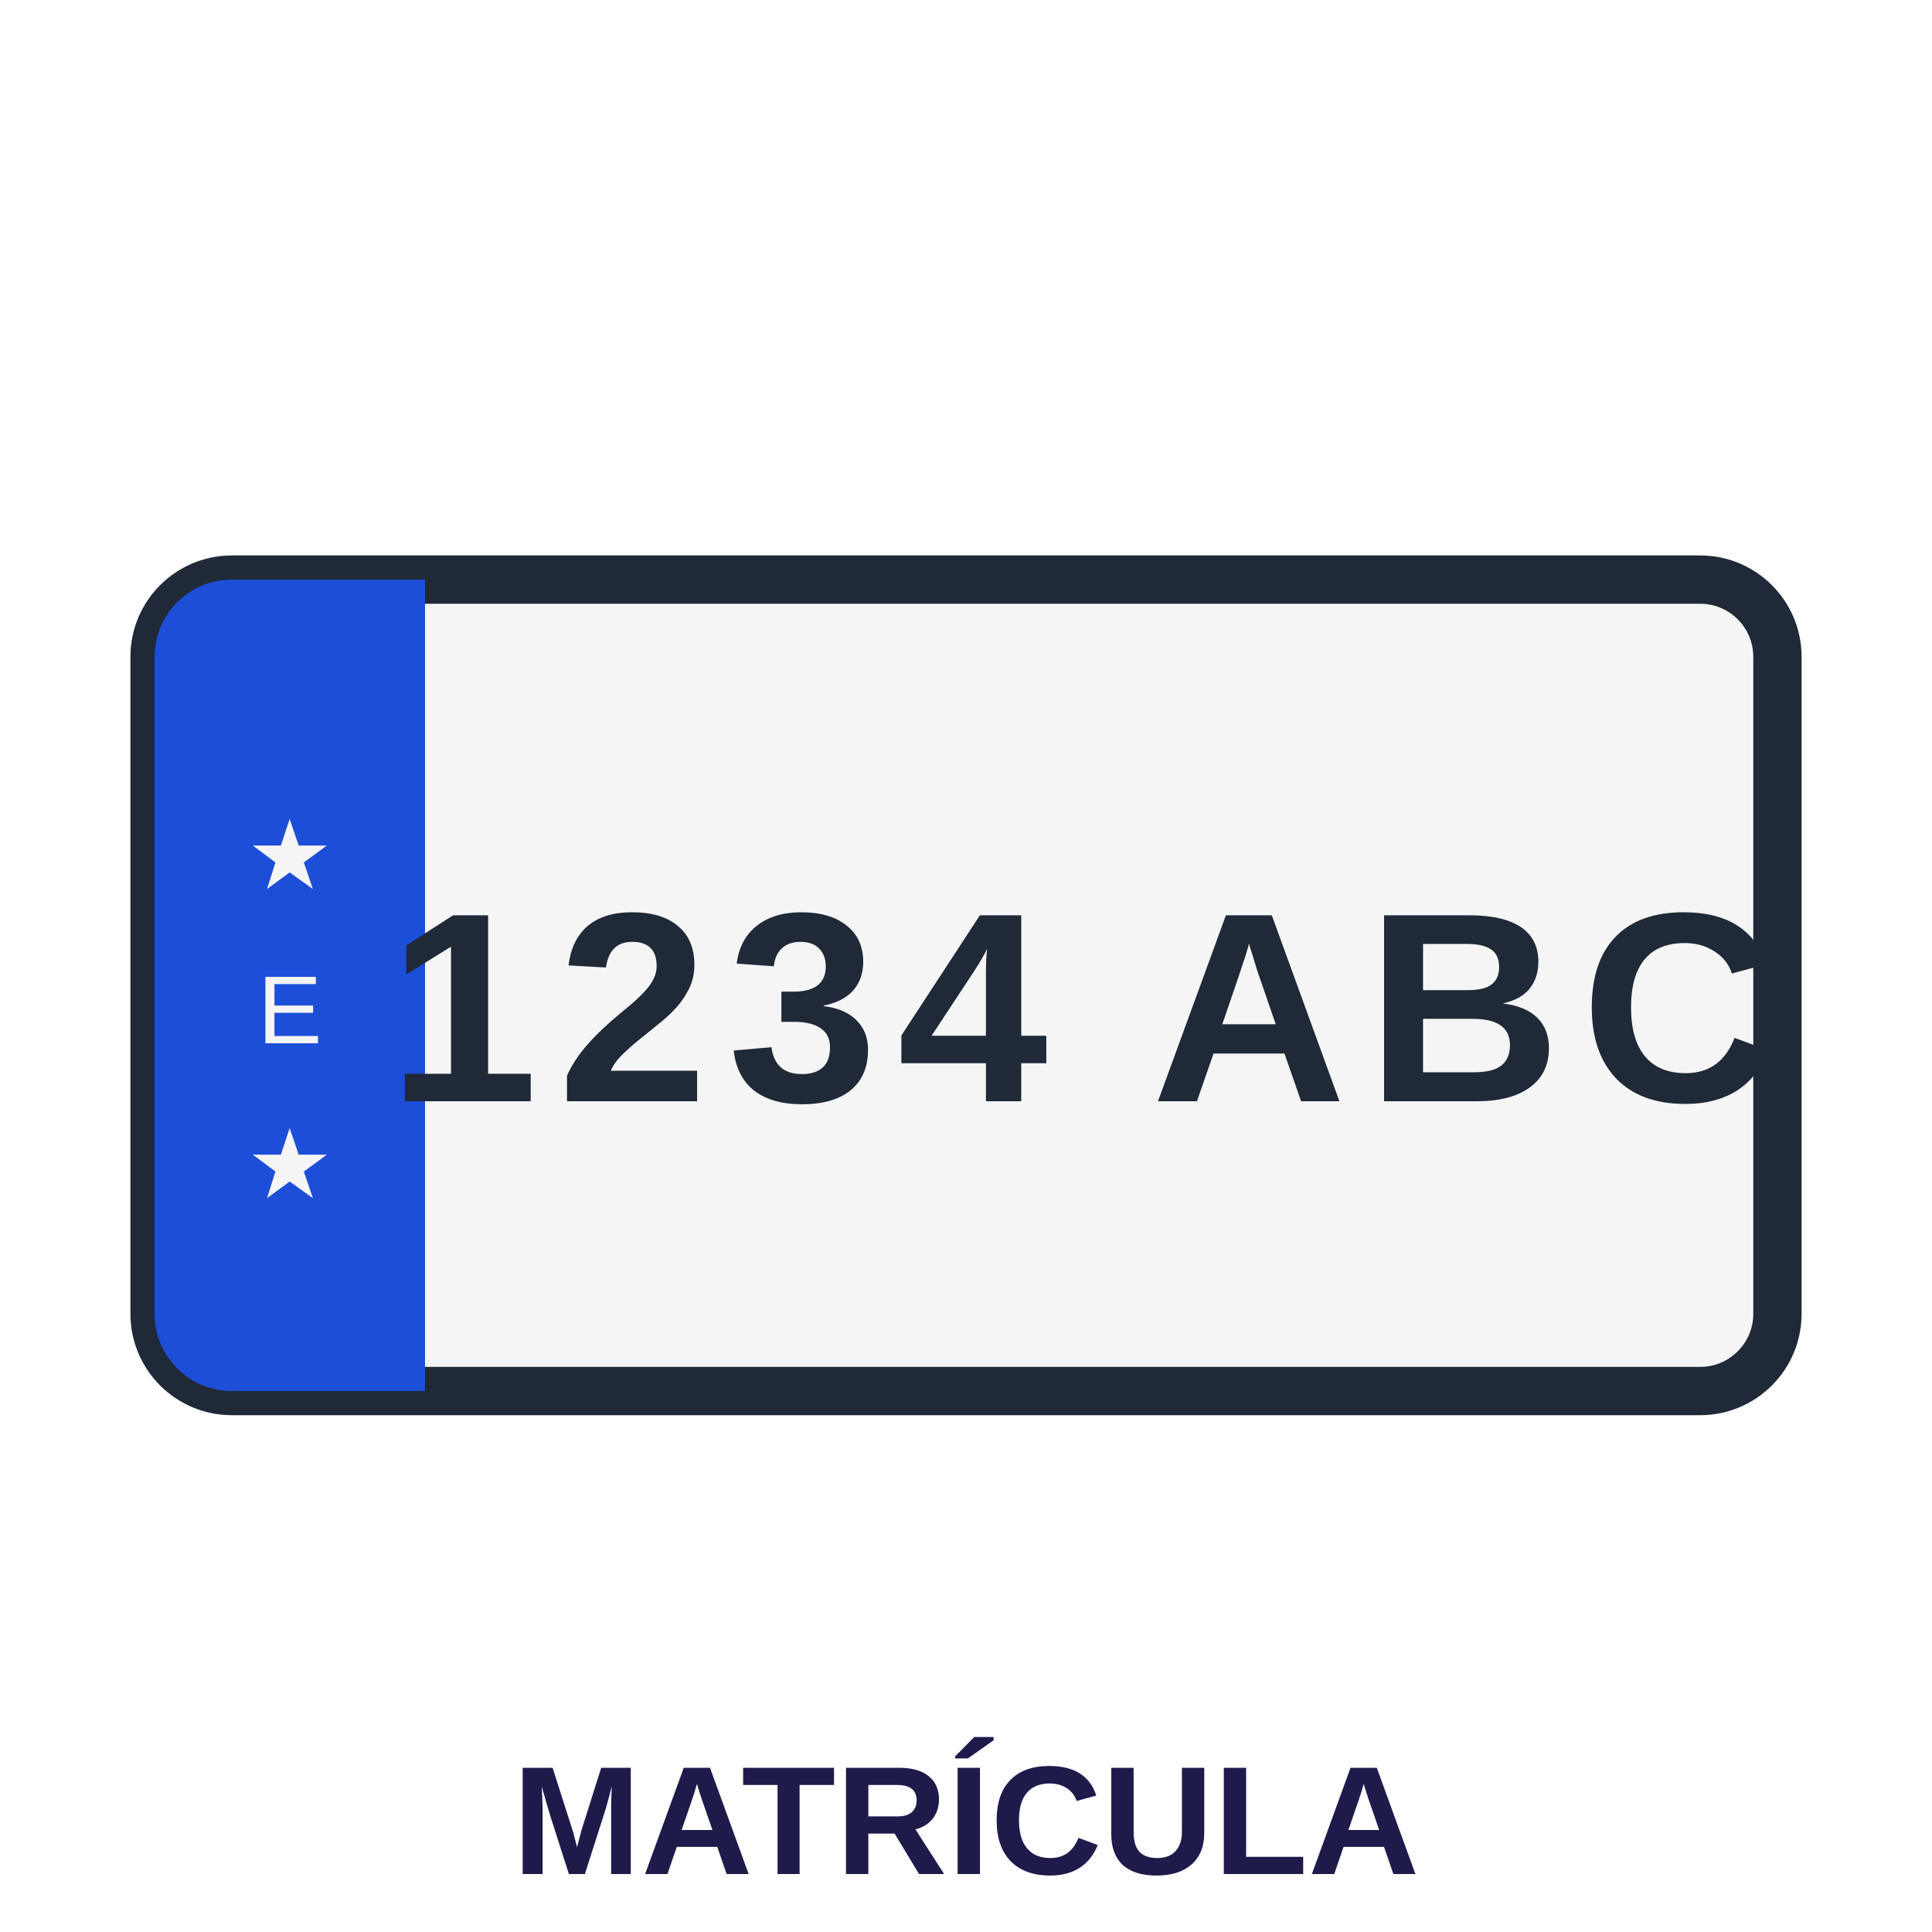
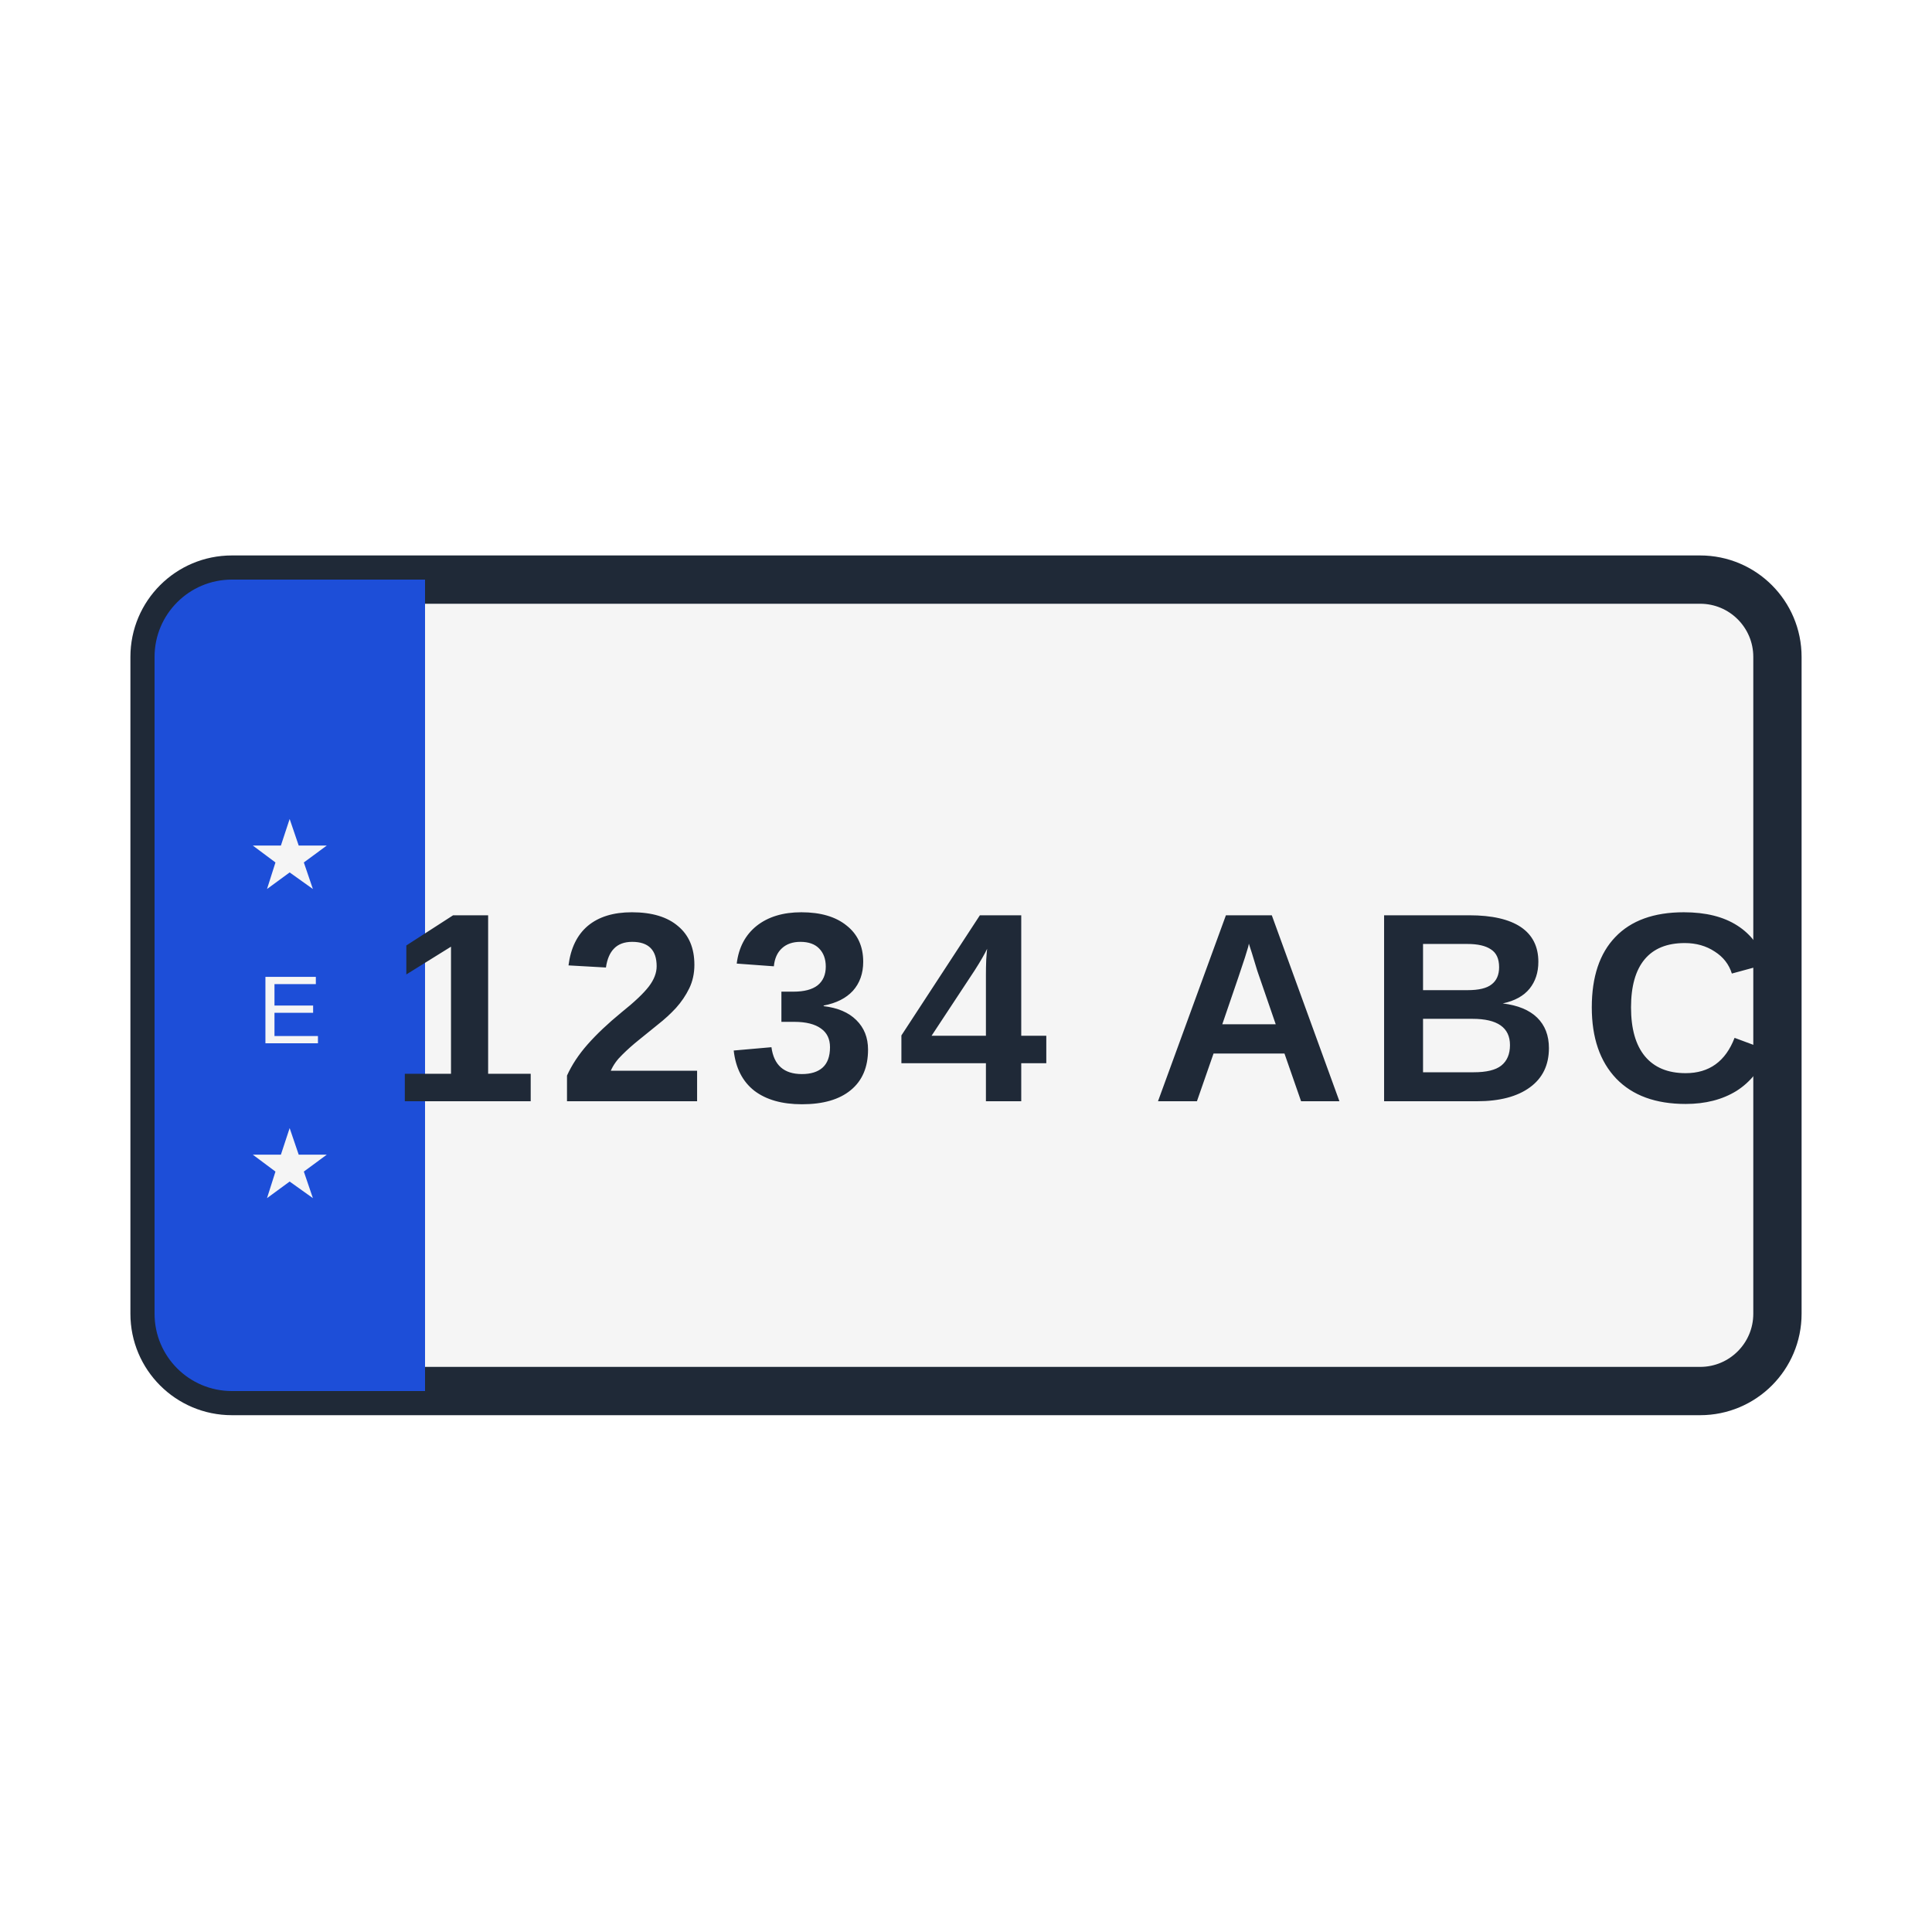
<svg xmlns="http://www.w3.org/2000/svg" viewBox="0 0 100 100">
  <rect x="8" y="30" width="84" height="42" rx="4" ry="4" fill="#f5f5f5" stroke="#1f2937" stroke-width="2.5" />
  <rect x="8" y="30" width="14" height="42" rx="4" ry="4" fill="#1d4ed8" />
  <rect x="15" y="30" width="7" height="42" fill="#1d4ed8" />
  <text x="15" y="46" font-family="Arial,sans-serif" font-size="5" fill="#f5f5f5" text-anchor="middle">★</text>
  <text x="15" y="54" font-family="Arial,sans-serif" font-size="5" fill="#f5f5f5" text-anchor="middle">E</text>
  <text x="15" y="62" font-family="Arial,sans-serif" font-size="5" fill="#f5f5f5" text-anchor="middle">★</text>
  <text x="56" y="57" font-family="Arial,sans-serif" font-size="14" fill="#1f2937" font-weight="700" text-anchor="middle" letter-spacing="1">1234 ABC</text>
-   <text x="50" y="97" font-family="Arial,sans-serif" font-size="8" fill="#1e1b4b" font-weight="700" text-anchor="middle">MATRÍCULA</text>
</svg>
